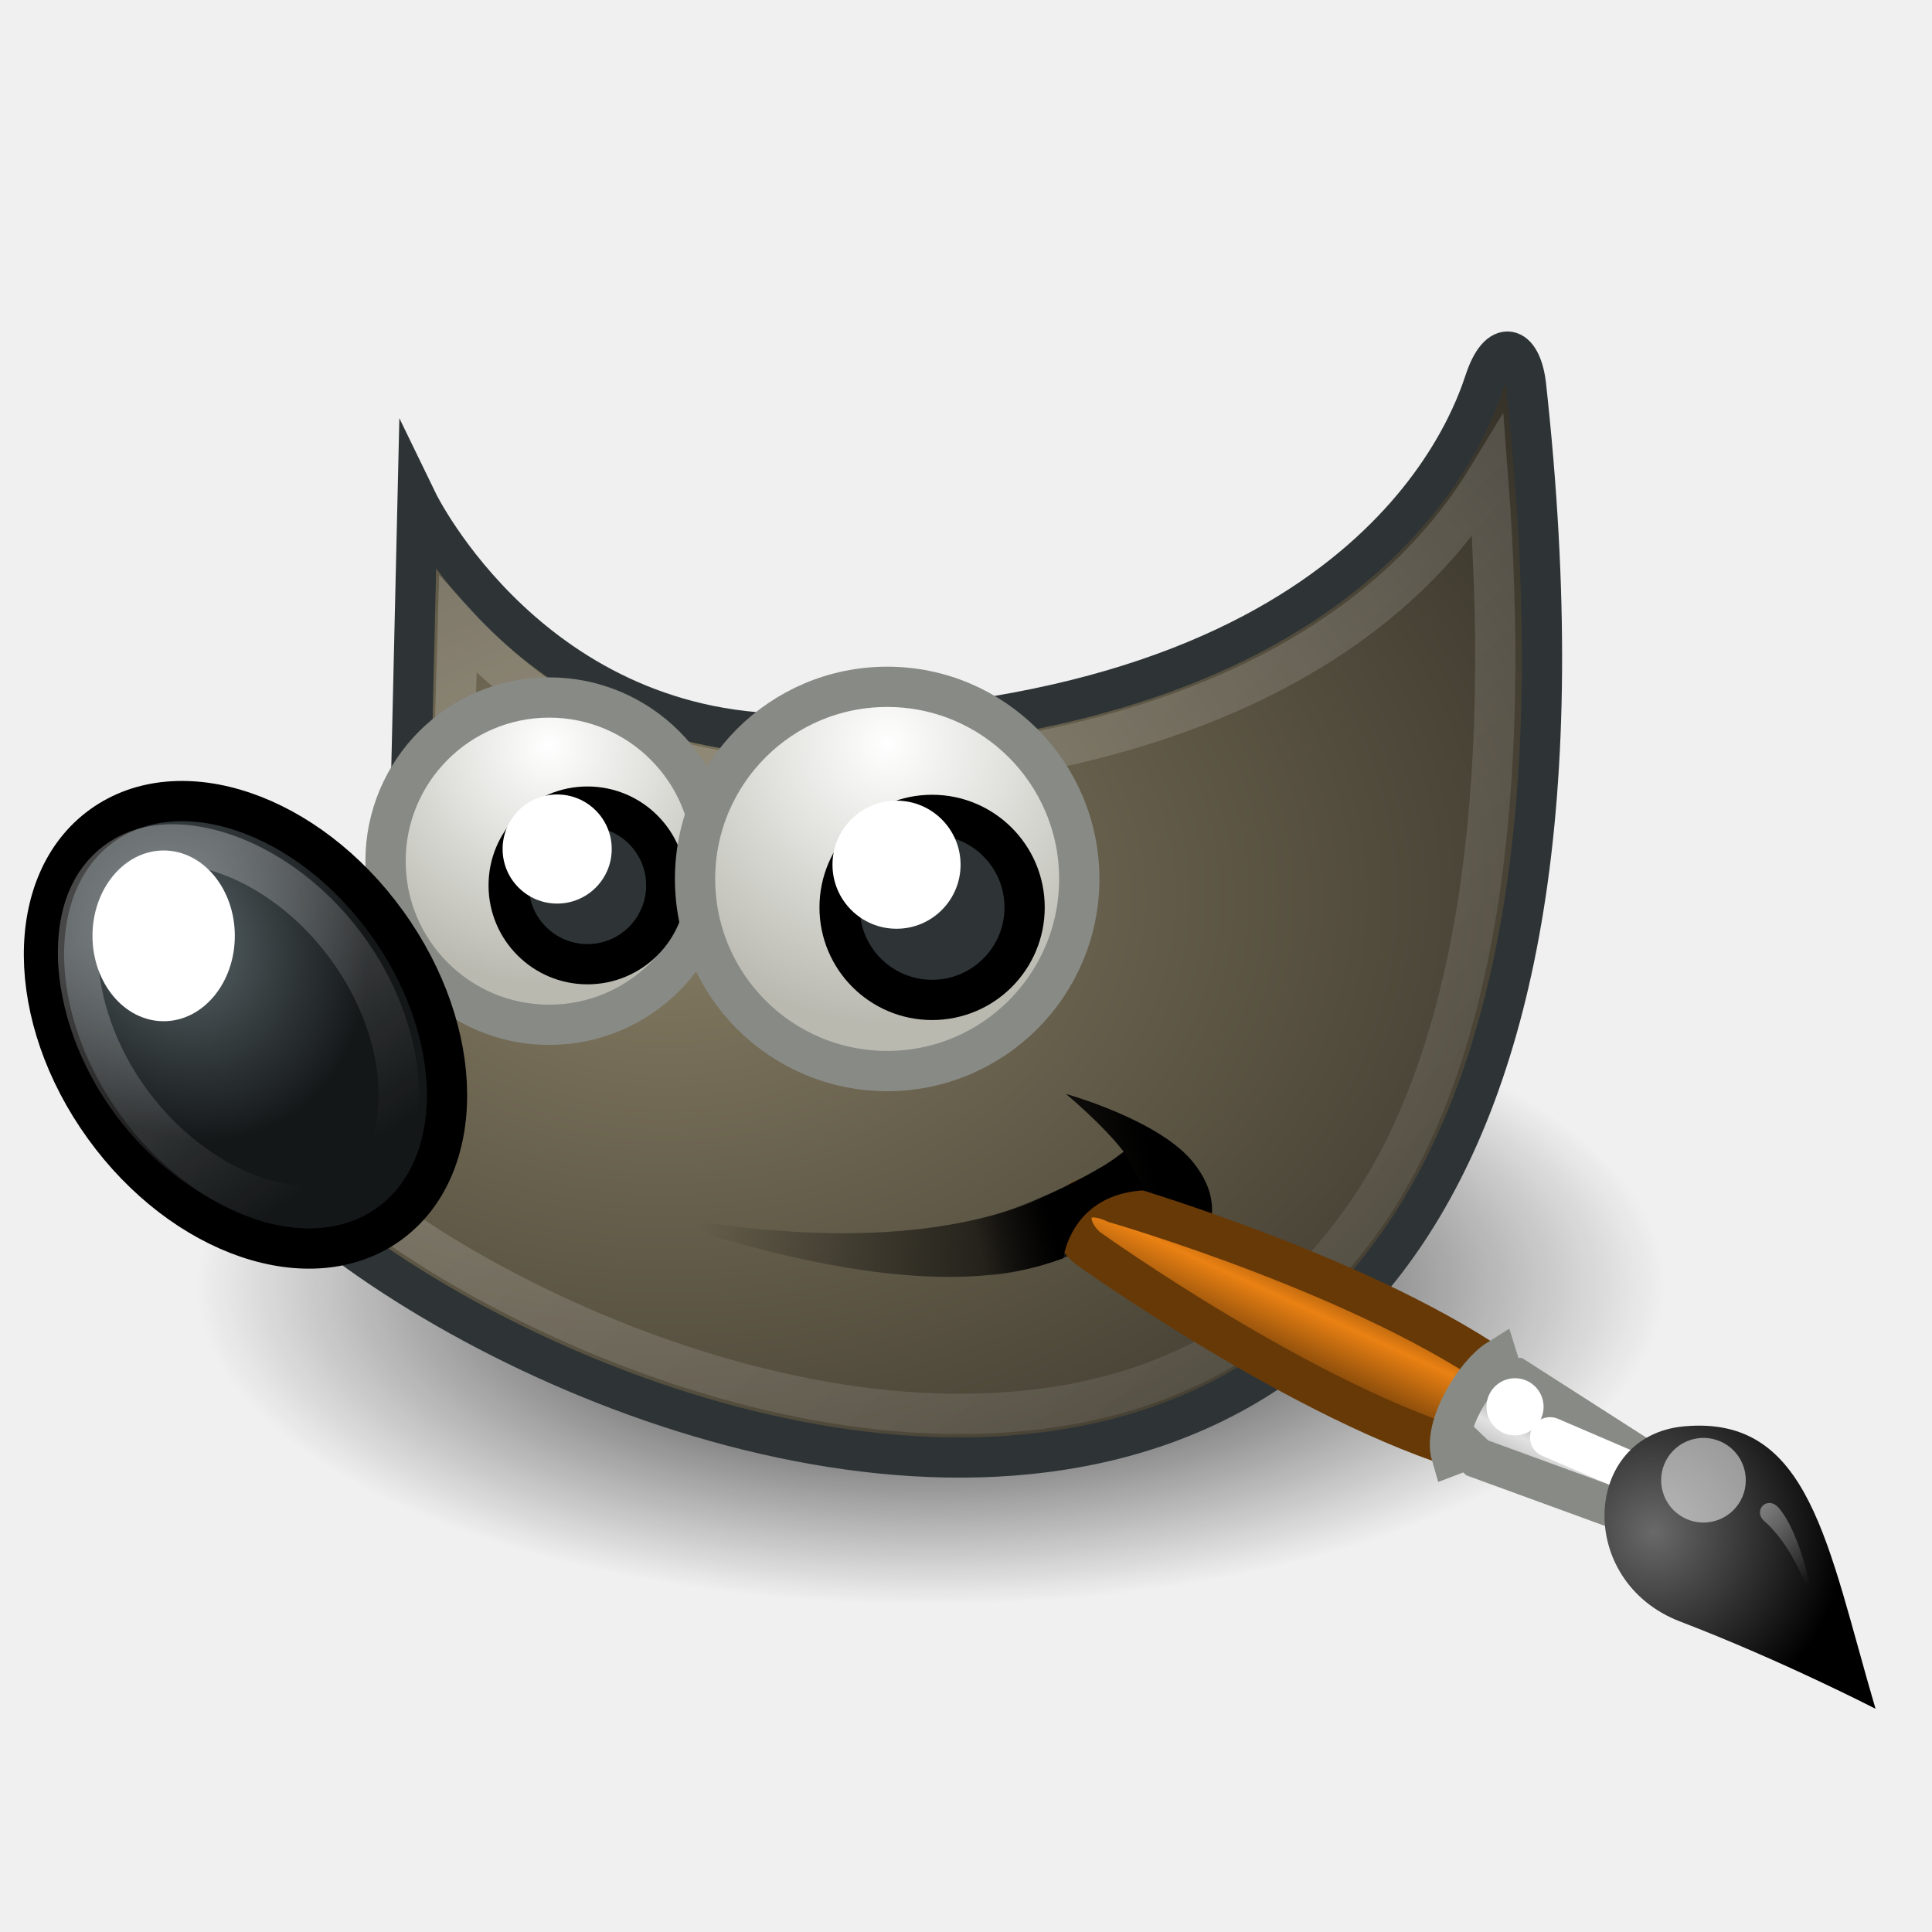
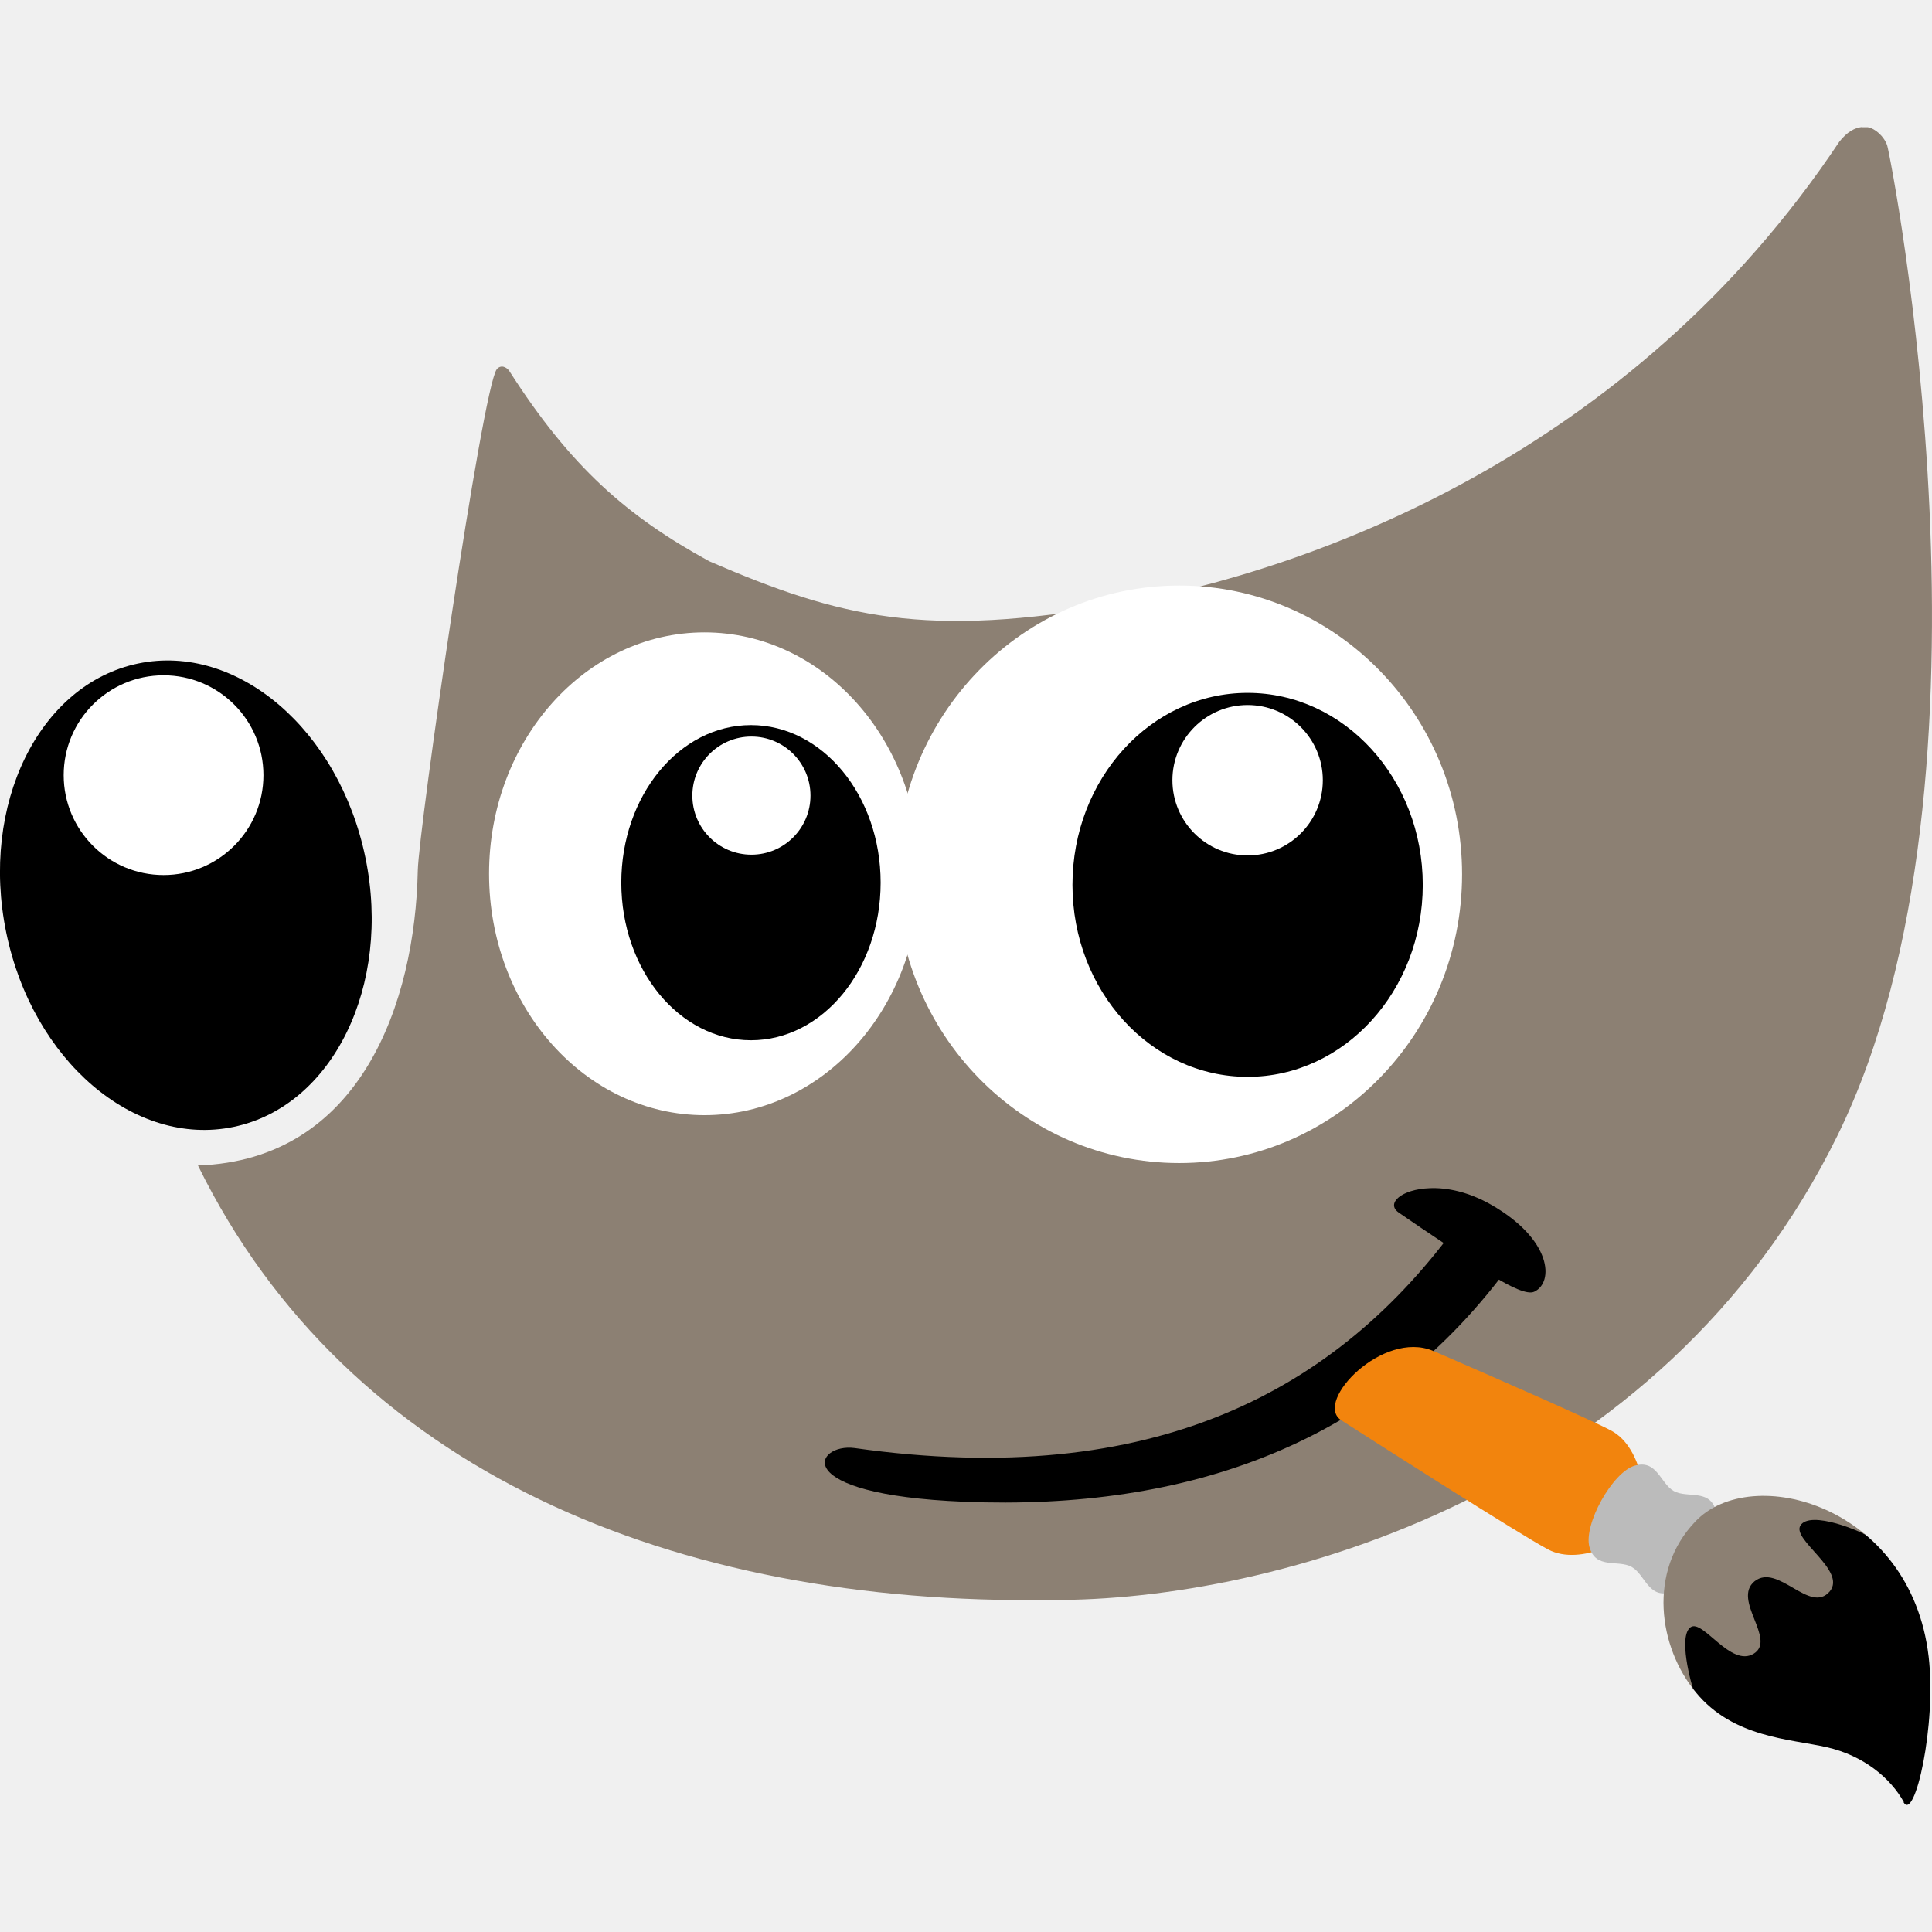
- <svg xmlns="http://www.w3.org/2000/svg" xmlns:xlink="http://www.w3.org/1999/xlink" version="1.0" width="316" height="316" viewBox="0 0 48 48" id="svg11300">
-   <defs id="defs3">
-     <linearGradient id="linearGradient8542">
-       <stop style="stop-color:#5b676b;stop-opacity:1" offset="0" id="stop8544" />
-       <stop style="stop-color:#141718;stop-opacity:1" offset="1" id="stop8546" />
-     </linearGradient>
-     <linearGradient id="linearGradient8534">
-       <stop style="stop-color:black;stop-opacity:1" offset="0" id="stop8536" />
-       <stop style="stop-color:black;stop-opacity:0" offset="1" id="stop8538" />
-     </linearGradient>
-     <linearGradient id="linearGradient8524">
-       <stop style="stop-color:white;stop-opacity:1" offset="0" id="stop8526" />
-       <stop style="stop-color:white;stop-opacity:0" offset="1" id="stop8528" />
-     </linearGradient>
-     <linearGradient id="linearGradient2446">
-       <stop style="stop-color:white;stop-opacity:1" offset="0" id="stop2448" />
-       <stop style="stop-color:white;stop-opacity:0" offset="1" id="stop2450" />
-     </linearGradient>
-     <linearGradient x1="13.236" y1="37.752" x2="7.752" y2="42.282" id="linearGradient2452" xlink:href="#linearGradient2446" gradientUnits="userSpaceOnUse" gradientTransform="matrix(0.755165,0.395143,-0.395143,0.755165,-25.91245,6.532586)" />
-     <linearGradient id="linearGradient6963">
-       <stop style="stop-color:#696969;stop-opacity:1" offset="0" id="stop6965" />
-       <stop style="stop-color:black;stop-opacity:1" offset="1" id="stop6967" />
-     </linearGradient>
-     <radialGradient cx="15.415" cy="35.357" r="7.579" fx="15.415" fy="35.357" id="radialGradient6969" xlink:href="#linearGradient6963" gradientUnits="userSpaceOnUse" gradientTransform="matrix(1.572694,5.424952e-17,1.037922e-12,1.532639,-55.36682,-21.35823)" />
-     <linearGradient id="linearGradient6939">
-       <stop style="stop-color:#bdbdbd;stop-opacity:1" offset="0" id="stop6941" />
-       <stop style="stop-color:#e2e2e2;stop-opacity:1" offset="0.333" id="stop6947" />
-       <stop style="stop-color:#a3a3a3;stop-opacity:1" offset="0.667" id="stop6949" />
-       <stop style="stop-color:#ddd;stop-opacity:1" offset="1" id="stop6943" />
-     </linearGradient>
-     <linearGradient x1="19.395" y1="30.001" x2="23.109" y2="33.439" id="linearGradient6945" xlink:href="#linearGradient6939" gradientUnits="userSpaceOnUse" gradientTransform="translate(-46.40695,-1.802856)" />
-     <linearGradient id="linearGradient6951">
-       <stop style="stop-color:#6e3d09;stop-opacity:1" offset="0" id="stop6953" />
-       <stop style="stop-color:#ea8113;stop-opacity:1" offset="0.242" id="stop6959" />
-       <stop style="stop-color:#5c3307;stop-opacity:1" offset="0.621" id="stop6961" />
-       <stop style="stop-color:#e07c12;stop-opacity:1" offset="1" id="stop6955" />
-     </linearGradient>
-     <linearGradient x1="37.018" y1="19.24" x2="27.754" y2="11.182" id="linearGradient6957" xlink:href="#linearGradient6951" gradientUnits="userSpaceOnUse" gradientTransform="translate(-49.30496,1.877723)" />
-     <linearGradient id="linearGradient6500">
-       <stop style="stop-color:#857c63;stop-opacity:1" offset="0" id="stop6502" />
-       <stop style="stop-color:#221f19;stop-opacity:1" offset="1" id="stop6504" />
-     </linearGradient>
-     <linearGradient id="linearGradient6492">
-       <stop style="stop-color:black;stop-opacity:1" offset="0" id="stop6494" />
-       <stop style="stop-color:black;stop-opacity:0" offset="1" id="stop6496" />
-     </linearGradient>
-     <linearGradient id="linearGradient6482">
-       <stop style="stop-color:black;stop-opacity:1" offset="0" id="stop6484" />
-       <stop style="stop-color:black;stop-opacity:0" offset="1" id="stop6486" />
-     </linearGradient>
-     <linearGradient id="linearGradient6468">
-       <stop style="stop-color:white;stop-opacity:1" offset="0" id="stop6470" />
-       <stop style="stop-color:#b9b9b0;stop-opacity:1" offset="1" id="stop6472" />
-     </linearGradient>
-     <linearGradient id="linearGradient6452">
-       <stop style="stop-color:white;stop-opacity:1" offset="0" id="stop6454" />
-       <stop style="stop-color:white;stop-opacity:0" offset="1" id="stop6456" />
-     </linearGradient>
-     <linearGradient x1="6.305" y1="23.362" x2="5.985" y2="31.57" id="linearGradient6458" xlink:href="#linearGradient6452" gradientUnits="userSpaceOnUse" />
-     <radialGradient cx="69.473" cy="19.598" r="3.515" fx="69.473" fy="19.598" id="radialGradient6474" xlink:href="#linearGradient6468" gradientUnits="userSpaceOnUse" gradientTransform="matrix(1.318488,1.207574e-15,-1.207574e-15,1.318488,-22.1264,-6.241691)" />
-     <radialGradient cx="23" cy="33.938" r="18.25" fx="23" fy="33.938" id="radialGradient6498" xlink:href="#linearGradient6492" gradientUnits="userSpaceOnUse" gradientTransform="matrix(1,0,0,0.284247,0,24.29088)" />
-     <linearGradient x1="14.969" y1="19.111" x2="39.525" y2="46.986" id="linearGradient8530" xlink:href="#linearGradient8524" gradientUnits="userSpaceOnUse" />
-     <radialGradient cx="6.024" cy="25.271" r="4.831" fx="6.024" fy="25.271" id="radialGradient8548" xlink:href="#linearGradient8542" gradientUnits="userSpaceOnUse" gradientTransform="matrix(0.916159,9.318684e-2,-0.108765,1.069309,3.253668,-3.029272)" />
-     <linearGradient x1="26.163" y1="30.543" x2="24.329" y2="30.985" id="linearGradient4330" xlink:href="#linearGradient8534" gradientUnits="userSpaceOnUse" />
-     <linearGradient x1="32.35" y1="28.083" x2="21.213" y2="30.293" id="linearGradient4351" xlink:href="#linearGradient6482" gradientUnits="userSpaceOnUse" gradientTransform="translate(-3.836549,0.345971)" />
-     <radialGradient cx="18.558" cy="22.3" r="19.229" fx="18.558" fy="22.3" id="radialGradient4354" xlink:href="#linearGradient6500" gradientUnits="userSpaceOnUse" gradientTransform="matrix(1.77275,-1.847562e-16,1.351402e-16,1.29668,-16.3404,-6.615959)" />
-     <radialGradient cx="69.473" cy="19.598" r="3.515" fx="69.473" fy="19.598" id="radialGradient4363" xlink:href="#linearGradient6468" gradientUnits="userSpaceOnUse" gradientTransform="matrix(1.318488,1.207574e-15,-1.207574e-15,1.318488,-22.1264,-6.241691)" />
+ <svg xmlns="http://www.w3.org/2000/svg" viewBox="0 0 25.612 25.612" version="1.1" id="svg1">
+   <defs id="defs1">
+     <clipPath clipPathUnits="userSpaceOnUse" id="clipPath385">
+       <path style="display:none;opacity:1;fill:#000000;fill-opacity:1;stroke:none;stroke-width:0;stroke-linecap:round;stroke-linejoin:round;stroke-dasharray:none;paint-order:stroke markers fill" d="m 1396.268,724.377 -0.098,-0.184 -0.147,-0.745 1.607,-1.364 0.473,-0.02 0.474,0.284 -0.477,-0.47 -1.096,-0.226 -1.106,0.716 -0.075,1.169 0.301,0.799 z" id="path386" />
+       <path id="lpe_path-effect386" style="display:block;opacity:1;fill:#000000;fill-opacity:1;stroke:none;stroke-width:0;stroke-linecap:round;stroke-linejoin:round;stroke-dasharray:none;paint-order:stroke markers fill" class="powerclip" d="m 1390.879,716.822 h 13.538 v 14.097 h -13.538 z m 5.39,7.556 -0.098,-0.184 -0.147,-0.745 1.607,-1.364 0.473,-0.02 0.474,0.284 -0.477,-0.47 -1.096,-0.226 -1.106,0.716 -0.075,1.169 0.301,0.799 z" />
+     </clipPath>
+     <clipPath clipPathUnits="userSpaceOnUse" id="clipPath382">
+       <path id="path382" style="fill:none;fill-opacity:1;stroke:none;stroke-width:0.086;stroke-linecap:round;stroke-linejoin:round" d="m 1399.06,725.882 c 0.149,0.27 0.44,-1.029 0.333,-1.932 -0.236,-2.005 -2.352,-2.577 -3.094,-1.787 -0.63,0.657 -0.49,1.663 0.01,2.265 0.495,0.602 1.252,0.615 1.736,0.726 0.484,0.11 0.842,0.406 1.02,0.728 z" />
+     </clipPath>
  </defs>
-   <g id="layer1">
-     <path d="M 41.25 33.938 A 18.25 5.188 0 1 1  4.75,33.938 A 18.25 5.188 0 1 1  41.25 33.938 z" transform="matrix(1,0,0,1.53012,0.125,-19.99096)" style="color:black;fill:url(#radialGradient6498);fill-opacity:1;fill-rule:evenodd;stroke:none;stroke-width:1;stroke-linecap:butt;stroke-linejoin:miter;marker:none;marker-start:none;marker-mid:none;marker-end:none;stroke-miterlimit:10;stroke-dasharray:none;stroke-dashoffset:0;stroke-opacity:1;visibility:visible;display:inline;overflow:visible" id="path6490" />
-     <path d="M 10.374,12.468 C 10.374,12.468 13.249,18.396 19.974,18.228 C 34.066,17.875 36.537,10.523 36.891,9.463 C 37.244,8.402 37.785,8.563 37.91,9.543 C 42.507,51.262 6.014,33.362 4.718,26.256 C 11.965,24.135 10.198,20.069 10.198,20.069 L 10.374,12.468 z " style="color:black;fill:url(#radialGradient4354);fill-opacity:1;fill-rule:evenodd;stroke:#2e3436;stroke-width:1;stroke-linecap:butt;stroke-linejoin:miter;marker:none;marker-start:none;marker-mid:none;marker-end:none;stroke-miterlimit:10;stroke-dasharray:none;stroke-dashoffset:0;stroke-opacity:1;visibility:visible;display:inline;overflow:visible" id="path4323" />
-     <path d="M 15.738,30.066 C 22.477,31.414 25.908,30.164 27.917,28.613 C 27.387,27.928 26.481,27.177 26.481,27.177 C 26.481,27.177 28.834,27.831 29.663,28.901 C 30.489,29.967 29.969,30.624 29.753,31.989 C 29.272,30.79 28.373,30.341 28.252,29.865 C 26.445,32.361 21.945,32.258 15.738,30.066 z " style="color:black;fill:url(#linearGradient4351);fill-opacity:1;fill-rule:evenodd;stroke:none;stroke-width:1;stroke-linecap:butt;stroke-linejoin:miter;marker:none;marker-start:none;marker-mid:none;marker-end:none;stroke-miterlimit:10;stroke-dasharray:none;stroke-dashoffset:0;stroke-opacity:1;visibility:visible;display:inline;overflow:visible" id="path6480" />
-     <path d="M 36.969,11.844 C 36.407,12.771 35.562,13.877 34.281,14.938 C 31.649,17.117 27.231,19.1 20,19.281 C 15.776,19.386 13.047,17.347 11.375,15.531 L 11.25,20 C 11.386,20.419 11.665,21.39 11.188,22.719 C 10.673,24.148 9.033,25.61 6.219,26.719 C 6.469,27.241 6.714,27.762 7.469,28.5 C 8.497,29.505 9.926,30.588 11.625,31.562 C 15.023,33.511 19.427,35.056 23.531,35.125 C 27.636,35.194 31.388,33.89 33.969,30.125 C 36.347,26.654 37.651,20.777 36.969,11.844 z " style="opacity:0.185;color:black;fill:none;fill-opacity:1;fill-rule:evenodd;stroke:url(#linearGradient8530);stroke-width:1;stroke-linecap:butt;stroke-linejoin:miter;marker:none;marker-start:none;marker-mid:none;marker-end:none;stroke-miterlimit:10;stroke-dasharray:none;stroke-dashoffset:0;stroke-opacity:1;visibility:visible;display:inline;overflow:visible" id="path8520" />
-     <path d="M 72.655 21.837 A 3.182 3.182 0 1 1  66.291,21.837 A 3.182 3.182 0 1 1  72.655 21.837 z" transform="matrix(1.277778,0,0,1.277778,-75.12661,-6.507784)" style="color:black;fill:url(#radialGradient4363);fill-opacity:1;fill-rule:evenodd;stroke:#888a85;stroke-width:0.783;stroke-linecap:butt;stroke-linejoin:miter;marker:none;marker-start:none;marker-mid:none;marker-end:none;stroke-miterlimit:10;stroke-dasharray:none;stroke-dashoffset:0;stroke-opacity:1;visibility:visible;display:inline;overflow:visible" id="path4357" />
-     <path d="M 10.43 27.229 A 4.331 6.099 0 1 1  1.768,27.229 A 4.331 6.099 0 1 1  10.43 27.229 z" transform="matrix(0.810984,-0.585069,0.585069,0.810984,-14.77791,6.947121)" style="color:black;fill:url(#radialGradient8548);fill-opacity:1;fill-rule:evenodd;stroke:black;stroke-width:1;stroke-linecap:butt;stroke-linejoin:miter;marker:none;marker-start:none;marker-mid:none;marker-end:none;stroke-miterlimit:10;stroke-dasharray:none;stroke-dashoffset:0;stroke-opacity:1;visibility:visible;display:inline;overflow:visible" id="path5198" />
-     <path d="M 24.042 21.837 A 2.298 2.298 0 1 1  19.445,21.837 A 2.298 2.298 0 1 1  24.042 21.837 z" transform="matrix(0.851852,0,0,0.851852,-3.926759,3.395528)" style="color:black;fill:#2e3436;fill-opacity:1;fill-rule:evenodd;stroke:black;stroke-width:1.174;stroke-linecap:butt;stroke-linejoin:miter;marker:none;marker-start:none;marker-mid:none;marker-end:none;stroke-miterlimit:10;stroke-dasharray:none;stroke-dashoffset:0;stroke-opacity:1;visibility:visible;display:inline;overflow:visible" id="path4359" />
-     <path d="M 6.094,22.156 C 5.296,22.156 4.541,22.602 3.906,23.5 C 3.272,24.398 2.812,25.734 2.812,27.219 C 2.812,28.703 3.272,30.04 3.906,30.938 C 4.541,31.835 5.296,32.281 6.094,32.281 C 6.892,32.281 7.671,31.805 8.312,30.906 C 8.954,30.008 9.406,28.7 9.406,27.219 C 9.406,25.737 8.954,24.43 8.312,23.531 C 7.671,22.633 6.892,22.156 6.094,22.156 z " transform="matrix(0.800389,-0.599481,0.599481,0.800389,-15.2744,7.32784)" style="opacity:0.281;color:black;fill:none;fill-opacity:1;fill-rule:evenodd;stroke:url(#linearGradient6458);stroke-width:1;stroke-linecap:butt;stroke-linejoin:miter;marker:none;marker-start:none;marker-mid:none;marker-end:none;stroke-miterlimit:10;stroke-dasharray:none;stroke-dashoffset:0;stroke-opacity:1;visibility:visible;display:inline;overflow:visible" id="path6450" />
-     <path d="M 5.834 23.251 A 1.768 2.121 0 1 1  2.298,23.251 A 1.768 2.121 0 1 1  5.834 23.251 z" style="color:black;fill:white;fill-opacity:1;fill-rule:evenodd;stroke:none;stroke-width:1;stroke-linecap:butt;stroke-linejoin:miter;marker:none;marker-start:none;marker-mid:none;marker-end:none;stroke-miterlimit:10;stroke-dasharray:none;stroke-dashoffset:0;stroke-opacity:1;visibility:visible;display:inline;overflow:visible" id="path6446" />
-     <path d="M 23.158 20.953 A 1.768 1.768 0 1 1  19.622,20.953 A 1.768 1.768 0 1 1  23.158 20.953 z" transform="matrix(0.766666,0,0,0.766666,-2.556414,5.029841)" style="color:black;fill:white;fill-opacity:1;fill-rule:evenodd;stroke:none;stroke-width:1;stroke-linecap:butt;stroke-linejoin:miter;marker:none;marker-start:none;marker-mid:none;marker-end:none;stroke-miterlimit:10;stroke-dasharray:none;stroke-dashoffset:0;stroke-opacity:1;visibility:visible;display:inline;overflow:visible" id="path4361" />
-     <path d="M 72.655 21.837 A 3.182 3.182 0 1 1  66.291,21.837 A 3.182 3.182 0 1 1  72.655 21.837 z" transform="matrix(1.5,0,0,1.5,-82.16821,-10.91852)" style="color:black;fill:url(#radialGradient6474);fill-opacity:1;fill-rule:evenodd;stroke:#888a85;stroke-width:0.667;stroke-linecap:butt;stroke-linejoin:miter;marker:none;marker-start:none;marker-mid:none;marker-end:none;stroke-miterlimit:10;stroke-dasharray:none;stroke-dashoffset:0;stroke-opacity:1;visibility:visible;display:inline;overflow:visible" id="path6462" />
-     <path d="M 24.042 21.837 A 2.298 2.298 0 1 1  19.445,21.837 A 2.298 2.298 0 1 1  24.042 21.837 z" transform="translate(1.414216,0.707108)" style="color:black;fill:#2e3436;fill-opacity:1;fill-rule:evenodd;stroke:black;stroke-width:1;stroke-linecap:butt;stroke-linejoin:miter;marker:none;marker-start:none;marker-mid:none;marker-end:none;stroke-miterlimit:10;stroke-dasharray:none;stroke-dashoffset:0;stroke-opacity:1;visibility:visible;display:inline;overflow:visible" id="path6464" />
-     <path d="M 23.158 20.953 A 1.768 1.768 0 1 1  19.622,20.953 A 1.768 1.768 0 1 1  23.158 20.953 z" transform="matrix(0.9,0,0,0.9,3.022883,2.625648)" style="color:black;fill:white;fill-opacity:1;fill-rule:evenodd;stroke:none;stroke-width:1;stroke-linecap:butt;stroke-linejoin:miter;marker:none;marker-start:none;marker-mid:none;marker-end:none;stroke-miterlimit:10;stroke-dasharray:none;stroke-dashoffset:0;stroke-opacity:1;visibility:visible;display:inline;overflow:visible" id="path6466" />
-     <g transform="matrix(-0.114852,-0.389864,0.389864,-0.114852,24.71507,29.68942)" id="g8463">
-       <path d="M -23.364,23.568 L -19.654,27.038 C -11.307,20.657 -2.56,6.938 -2.56,6.938 C -0.584,4.696 -2.677,3.188 -4.725,4.54 C -4.725,4.54 -17.695,14.655 -23.364,23.568 z " style="opacity:1;color:black;fill:url(#linearGradient6957);fill-opacity:1;fill-rule:nonzero;stroke:#673907;stroke-width:2.46;stroke-linecap:round;stroke-linejoin:miter;marker:none;marker-start:none;marker-mid:none;marker-end:none;stroke-miterlimit:4;stroke-dasharray:none;stroke-dashoffset:0;stroke-opacity:1;visibility:visible;display:inline;overflow:visible" id="path6937" />
-       <path d="M -30.45,32.814 L -28.203,34.748 L -19.711,27.381 L -19.436,26.675 L -18.341,26.657 C -18.779,25.095 -21.283,22.274 -23.158,22.274 L -23.076,23.364 L -23.746,23.744 L -30.45,32.814 z " style="opacity:1;color:black;fill:url(#linearGradient6945);fill-opacity:1;fill-rule:nonzero;stroke:#888a85;stroke-width:2.46;stroke-linecap:round;stroke-linejoin:miter;marker:none;marker-start:none;marker-mid:none;marker-end:none;stroke-miterlimit:4;stroke-dasharray:none;stroke-dashoffset:0;stroke-opacity:1;visibility:visible;display:inline;overflow:visible" id="path6935" />
-       <path d="M -23.801,28.377 L -28.166,33.643" style="opacity:1;color:black;fill:none;fill-opacity:1;fill-rule:nonzero;stroke:white;stroke-width:2.46;stroke-linecap:round;stroke-linejoin:round;marker:none;marker-start:none;marker-mid:none;marker-end:none;stroke-miterlimit:4;stroke-dasharray:none;stroke-dashoffset:0;stroke-opacity:1;visibility:visible;display:inline;overflow:visible" id="path6985" />
-       <path d="M -45.341,42.77 C -34.897,42.77 -26.971,44.014 -25.471,36.415 C -24.261,30.292 -32.681,27.358 -36.853,32.824 C -40.873,38.09 -45.341,42.77 -45.341,42.77 z " style="opacity:1;color:black;fill:url(#radialGradient6969);fill-opacity:1;fill-rule:nonzero;stroke:none;stroke-width:0.2;stroke-linecap:round;stroke-linejoin:miter;marker:none;marker-start:none;marker-mid:none;marker-end:none;stroke-miterlimit:4;stroke-dasharray:none;stroke-dashoffset:0;stroke-opacity:1;visibility:visible;display:inline;overflow:visible" id="path6933" />
-       <path d="M 8.875 37.75 A 1.25 1.25 0 1 1  6.375,37.75 A 1.25 1.25 0 1 1  8.875 37.75 z" transform="matrix(2.069903,-2.005828e-15,-1.697698e-15,2.069903,-44.75012,-41.50978)" style="opacity:0.528;color:black;fill:white;fill-opacity:1;fill-rule:nonzero;stroke:none;stroke-width:1;stroke-linecap:round;stroke-linejoin:miter;marker:none;marker-start:none;marker-mid:none;marker-end:none;stroke-miterlimit:4;stroke-dasharray:none;stroke-dashoffset:0;stroke-opacity:1;visibility:visible;display:inline;overflow:visible" id="path6971" />
-       <path d="M 8.875 37.75 A 1.25 1.25 0 1 1  6.375,37.75 A 1.25 1.25 0 1 1  8.875 37.75 z" transform="matrix(1.396669,6.090506e-16,8.67172e-16,1.396669,-32.05526,-25.87664)" style="opacity:1;color:black;fill:white;fill-opacity:1;fill-rule:nonzero;stroke:none;stroke-width:1;stroke-linecap:round;stroke-linejoin:miter;marker:none;marker-start:none;marker-mid:none;marker-end:none;stroke-miterlimit:4;stroke-dasharray:none;stroke-dashoffset:0;stroke-opacity:1;visibility:visible;display:inline;overflow:visible" id="path6983" />
-       <path d="M -38.544,40.909 C -38.544,40.909 -34.822,41.004 -32.427,39.497 C -31.58,38.964 -30.911,40.147 -31.933,40.585 C -34.141,41.529 -38.544,40.909 -38.544,40.909 z " style="opacity:0.428;color:black;fill:url(#linearGradient2452);fill-opacity:1;fill-rule:nonzero;stroke:none;stroke-width:1;stroke-linecap:round;stroke-linejoin:miter;marker:none;marker-start:none;marker-mid:none;marker-end:none;stroke-miterlimit:4;stroke-dasharray:none;stroke-dashoffset:0;stroke-opacity:1;visibility:visible;display:inline;overflow:visible" id="path1571" />
+   <g id="layer1" transform="translate(-181.7687,-170.3917)">
+     <g id="g1" transform="translate(-5.0339185e-6,0.0329991)">
+       <path id="path378" style="fill:#000000;fill-opacity:1;stroke:none;stroke-width:0;stroke-linecap:round;stroke-linejoin:round;stroke-dasharray:none" d="m 1399.06,725.882 c 0.149,0.27 0.44,-1.029 0.333,-1.932 -0.236,-2.005 -2.352,-2.577 -3.094,-1.787 -0.63,0.657 -0.49,1.663 0.01,2.265 0.495,0.602 1.252,0.615 1.736,0.726 0.484,0.11 0.842,0.406 1.02,0.728 z" clip-path="url(#clipPath385)" transform="translate(-1192.057,-531.6323)" />
+       <path d="m 206.448,172.045 c 0.029,0 0.056,0 0.081,0 0.099,0.016 0.217,0.122 0.258,0.242 0.041,0.12 1.672,8.369 -0.655,13.117 -2.327,4.748 -7.474,6.186 -10.439,6.165 -4.983,0.073 -9.31,-1.706 -11.3,-5.76 2.161,-0.073 2.879,-2.166 2.914,-3.909 0.011,-0.538 0.854,-6.389 1.047,-6.646 0.053,-0.065 0.131,-0.032 0.169,0.027 0.81,1.266 1.555,1.92 2.648,2.518 1.737,0.75 2.868,1.026 5.43,0.57 2.563,-0.456 6.783,-1.977 9.55,-6.13 0.106,-0.136 0.209,-0.186 0.296,-0.196 z" style="color:#000000;fill:#8c8073;fill-opacity:1;stroke-width:1;stroke-linecap:round;-inkscape-stroke:none;paint-order:stroke fill markers" id="path429-0" />
+       <ellipse style="fill:#ffffff;fill-opacity:1;stroke:none;stroke-width:0.389;stroke-linecap:round;stroke-linejoin:round" id="ellipse430-9" cx="191.108" cy="181.942" rx="2.856" ry="3.2" />
+       <ellipse style="fill:#000000;fill-opacity:1;stroke:none;stroke-width:0.401;stroke-linecap:round;stroke-linejoin:round" id="ellipse431-4" cx="191.724" cy="182.06" rx="1.719" ry="2.089" />
+       <ellipse style="fill:#ffffff;fill-opacity:1;stroke:none;stroke-width:0.388;stroke-linecap:round;stroke-linejoin:round" id="circle431-6" cx="191.73" cy="180.906" rx="0.783" ry="0.783" />
+       <ellipse style="fill:#000000;fill-opacity:1;stroke:none;stroke-width:0.585;stroke-linecap:round;stroke-linejoin:round" id="ellipse432-9" cx="143.638" cy="216.028" rx="2.432" ry="3.136" transform="matrix(0.9788998,-0.2043407,0.201942,0.9793975,0,0)" />
+       <ellipse style="fill:#ffffff;stroke:none;stroke-width:0.596;stroke-linecap:round;paint-order:stroke fill markers" id="circle432-2" cx="183.937" cy="180.635" rx="1.324" ry="1.324" />
+       <path d="m 200.312,186.434 c -0.175,-0.121 0.034,-0.311 0.411,-0.324 0.226,-0.01 0.513,0.048 0.813,0.219 0.809,0.462 0.836,1.031 0.571,1.154 -0.186,0.086 -0.902,-0.449 -0.902,-0.449 0,0 -0.522,-0.342 -0.893,-0.6 z" style="fill:#000000;fill-opacity:1;stroke:none;stroke-width:0.088;stroke-linecap:round;stroke-linejoin:round;stroke-dasharray:none" id="path432-2" />
+       <path style="color:#000000;fill:#000000;stroke-width:1;-inkscape-stroke:none" d="m 201.106,186.571 c -1.594,2.213 -4.031,3.547 -8.009,2.984 -0.519,-0.069 -0.913,0.615 1.453,0.712 2.966,0.121 5.525,-0.764 7.267,-3.182 z" id="path433-4" />
+       <path d="m 200.764,188.266 c -0.661,-0.276 -1.568,0.662 -1.225,0.914 0.527,0.338 2.364,1.513 2.752,1.719 0.45,0.239 1.092,-0.188 1.092,-0.188 l 0.201,-0.377 c 0,0 -0.01,-0.771 -0.456,-1.01 -0.291,-0.154 -1.504,-0.686 -2.355,-1.055 0,0 -0.01,0 -0.01,0 z" style="fill:#f2840d;stroke-width:0.407;stroke-linecap:round;stroke-linejoin:round" id="path434-77" />
+       <path id="path435-5" style="fill:#bbbbbb;fill-opacity:1;stroke:none;stroke-width:0.085;stroke-linecap:round;stroke-linejoin:round" d="m 202.84,190.869 c 0.084,0.297 0.38,0.162 0.559,0.262 0.179,0.1 0.221,0.422 0.517,0.337 0.296,-0.085 0.685,-0.784 0.601,-1.081 -0.084,-0.297 -0.38,-0.162 -0.559,-0.262 -0.179,-0.1 -0.221,-0.422 -0.517,-0.337 -0.297,0.085 -0.685,0.785 -0.601,1.082 z" />
+       <ellipse style="fill:#ffffff;fill-opacity:1;stroke:none;stroke-width:0.364;stroke-linecap:round;stroke-linejoin:round" id="ellipse435-8" cx="197.401" cy="181.949" rx="3.75" ry="3.828" />
+       <ellipse style="fill:#000000;fill-opacity:1;stroke:none;stroke-width:0.515;stroke-linecap:round;stroke-linejoin:round" id="ellipse436-1" cx="198.308" cy="182.089" rx="2.322" ry="2.545" />
+       <ellipse style="fill:#ffffff;fill-opacity:1;stroke:none;stroke-width:0.377;stroke-linecap:round;stroke-linejoin:round" id="circle436-2" cx="198.308" cy="180.702" rx="0.997" ry="0.997" />
+       <path style="fill:#8c8073;fill-opacity:1;stroke:none;stroke-width:0;stroke-linecap:round;stroke-linejoin:round;stroke-dasharray:none;stroke-opacity:1;paint-order:stroke markers fill" d="m 1397.693,722.215 c 0.127,-0.208 0.819,0.073 0.969,0.181 -0.299,-0.484 -1.864,-1.106 -2.563,-0.336 -0.699,0.77 -0.055,2.09 0.207,2.431 -0.077,-0.212 -0.23,-0.813 -0.069,-0.928 0.161,-0.115 0.533,0.539 0.838,0.35 0.305,-0.189 -0.289,-0.712 0.01,-0.959 0.312,-0.247 0.734,0.444 0.998,0.133 0.226,-0.274 -0.505,-0.683 -0.39,-0.872 z" id="path379" clip-path="url(#clipPath382)" transform="translate(-1192.057,-531.6323)" />
    </g>
-     <path d="M 23.003,31.737 C 24.5,31.88 25.853,31.464 26.415,31.262 C 26.513,30.707 26.952,29.641 28.461,29.571 L 27.931,28.643 C 27.931,28.643 25.964,29.991 23.865,30.389 L 23.003,31.737 z " style="color:black;fill:url(#linearGradient4330);fill-opacity:1;fill-rule:evenodd;stroke:none;stroke-width:1;stroke-linecap:butt;stroke-linejoin:miter;marker:none;marker-start:none;marker-mid:none;marker-end:none;stroke-miterlimit:10;stroke-dasharray:none;stroke-dashoffset:0;stroke-opacity:1;visibility:visible;display:inline;overflow:visible" id="path8532" />
  </g>
</svg>
